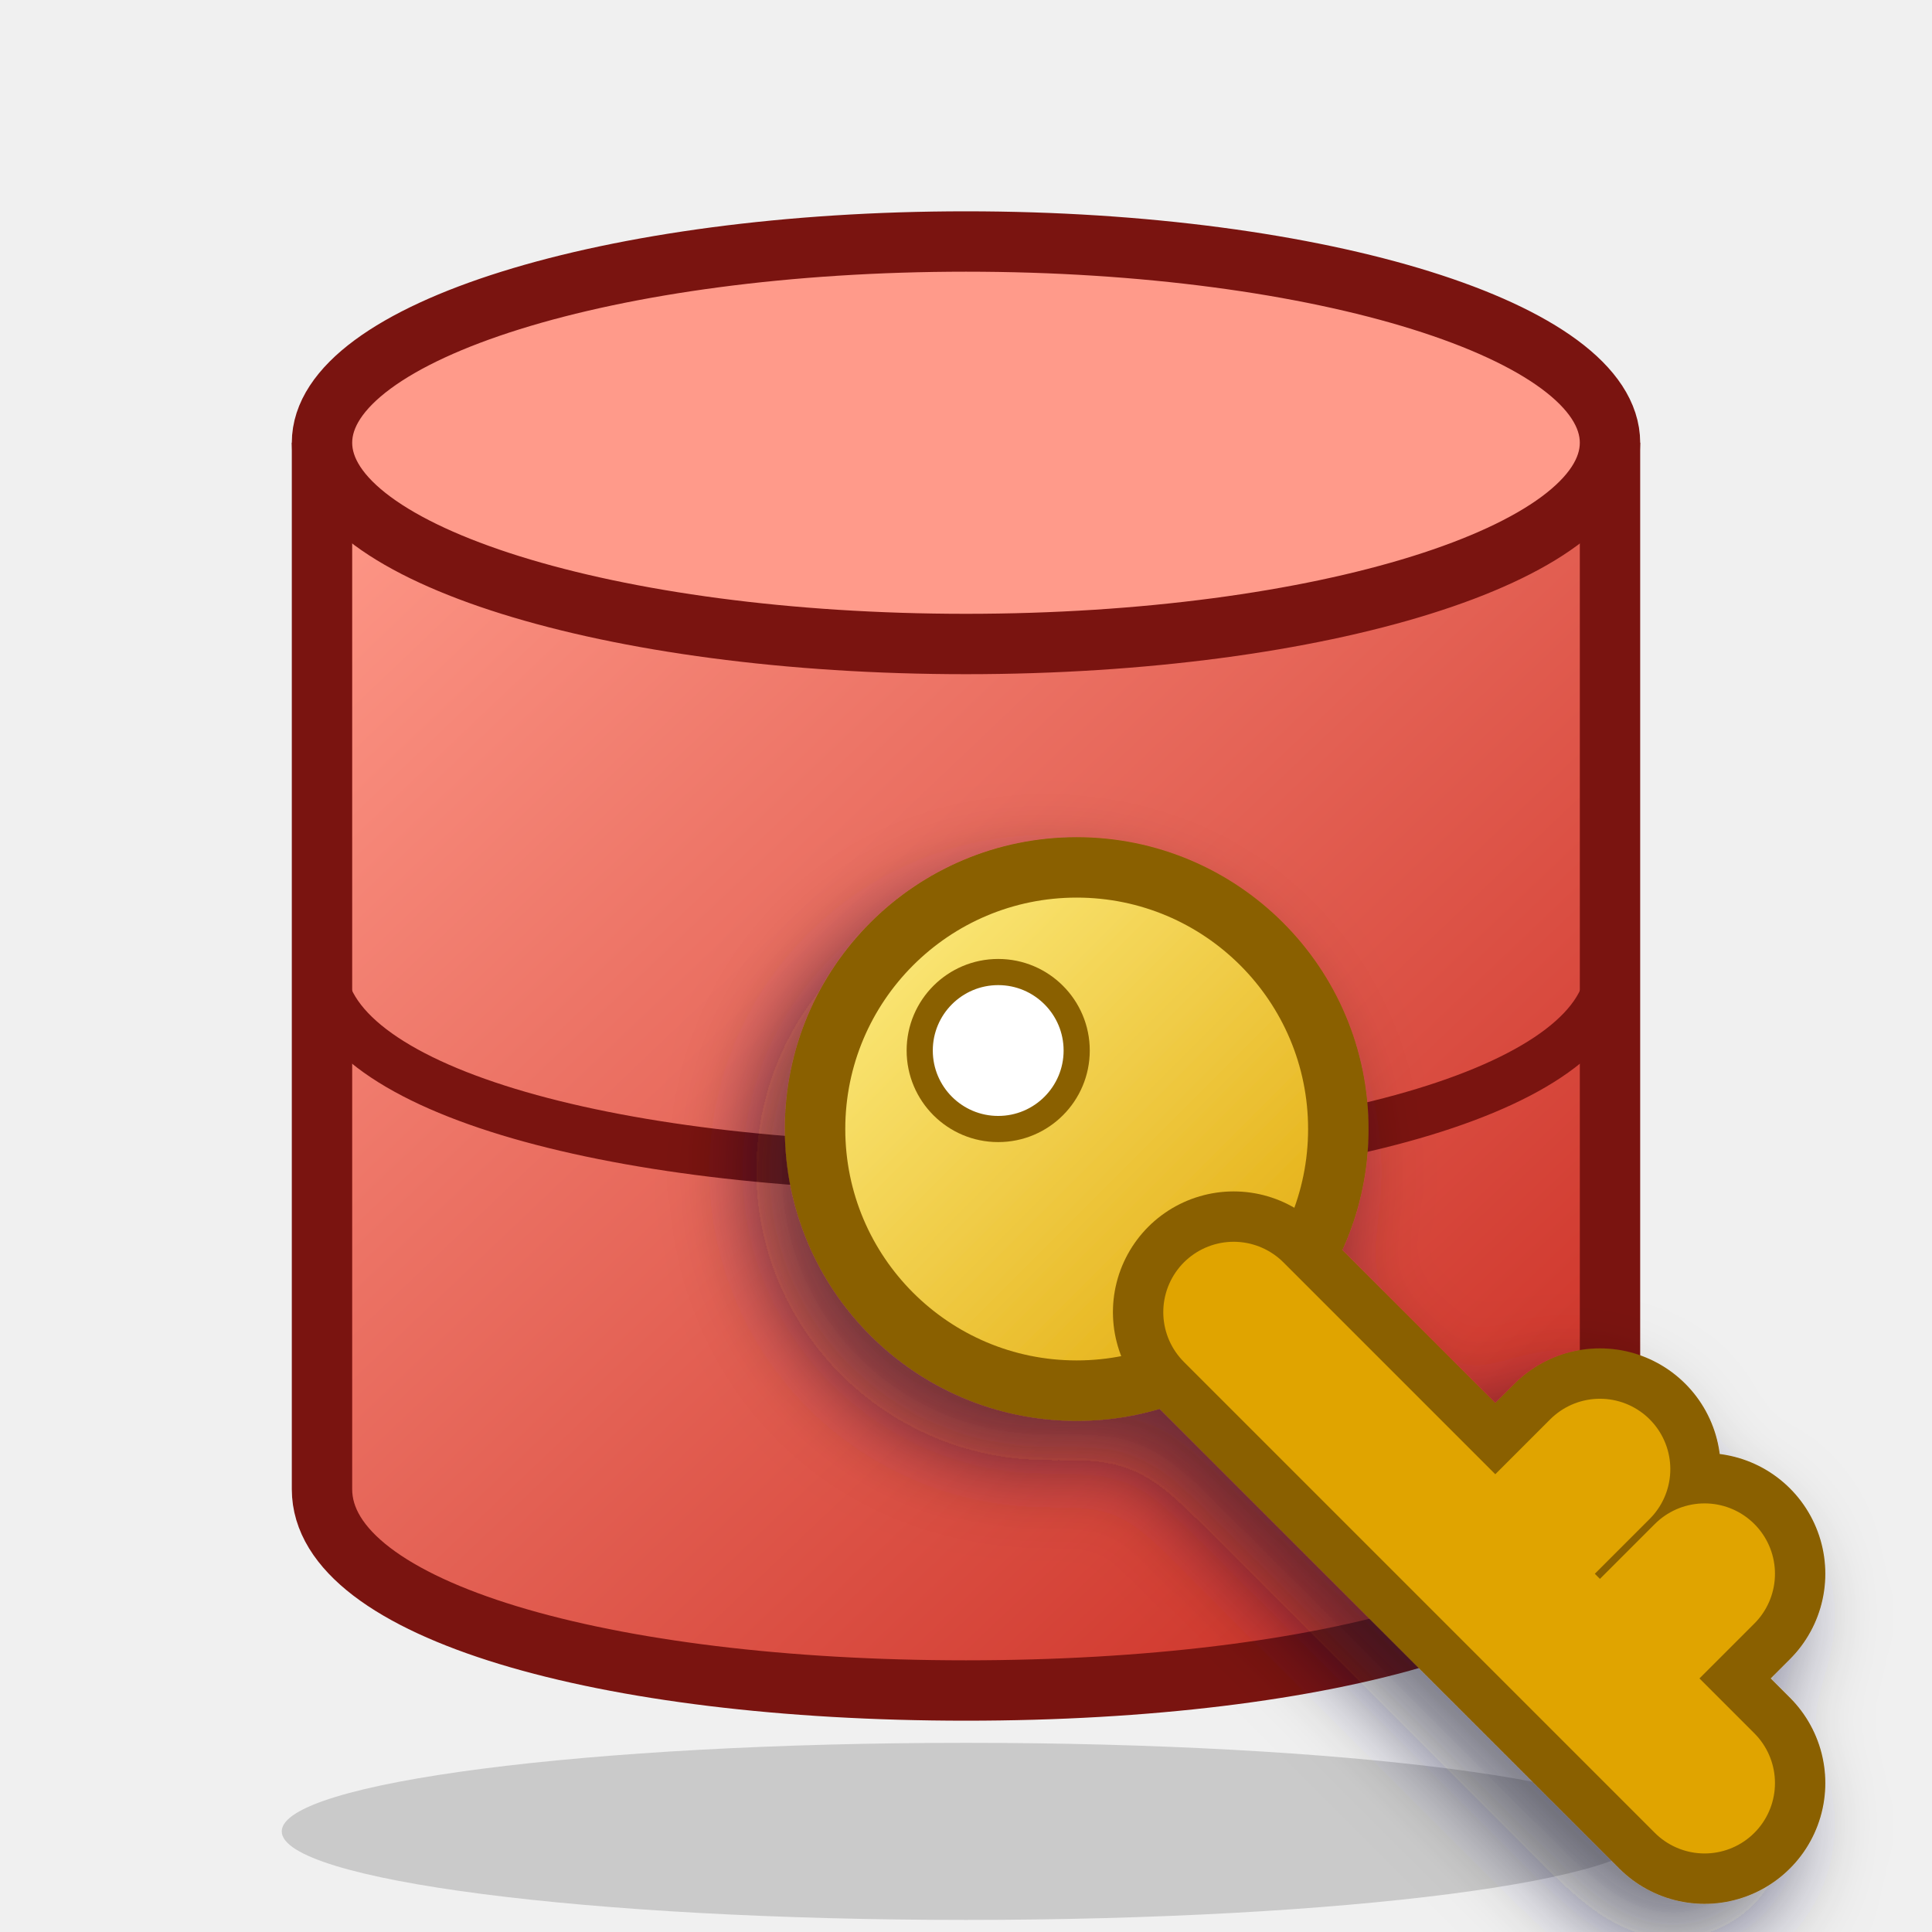
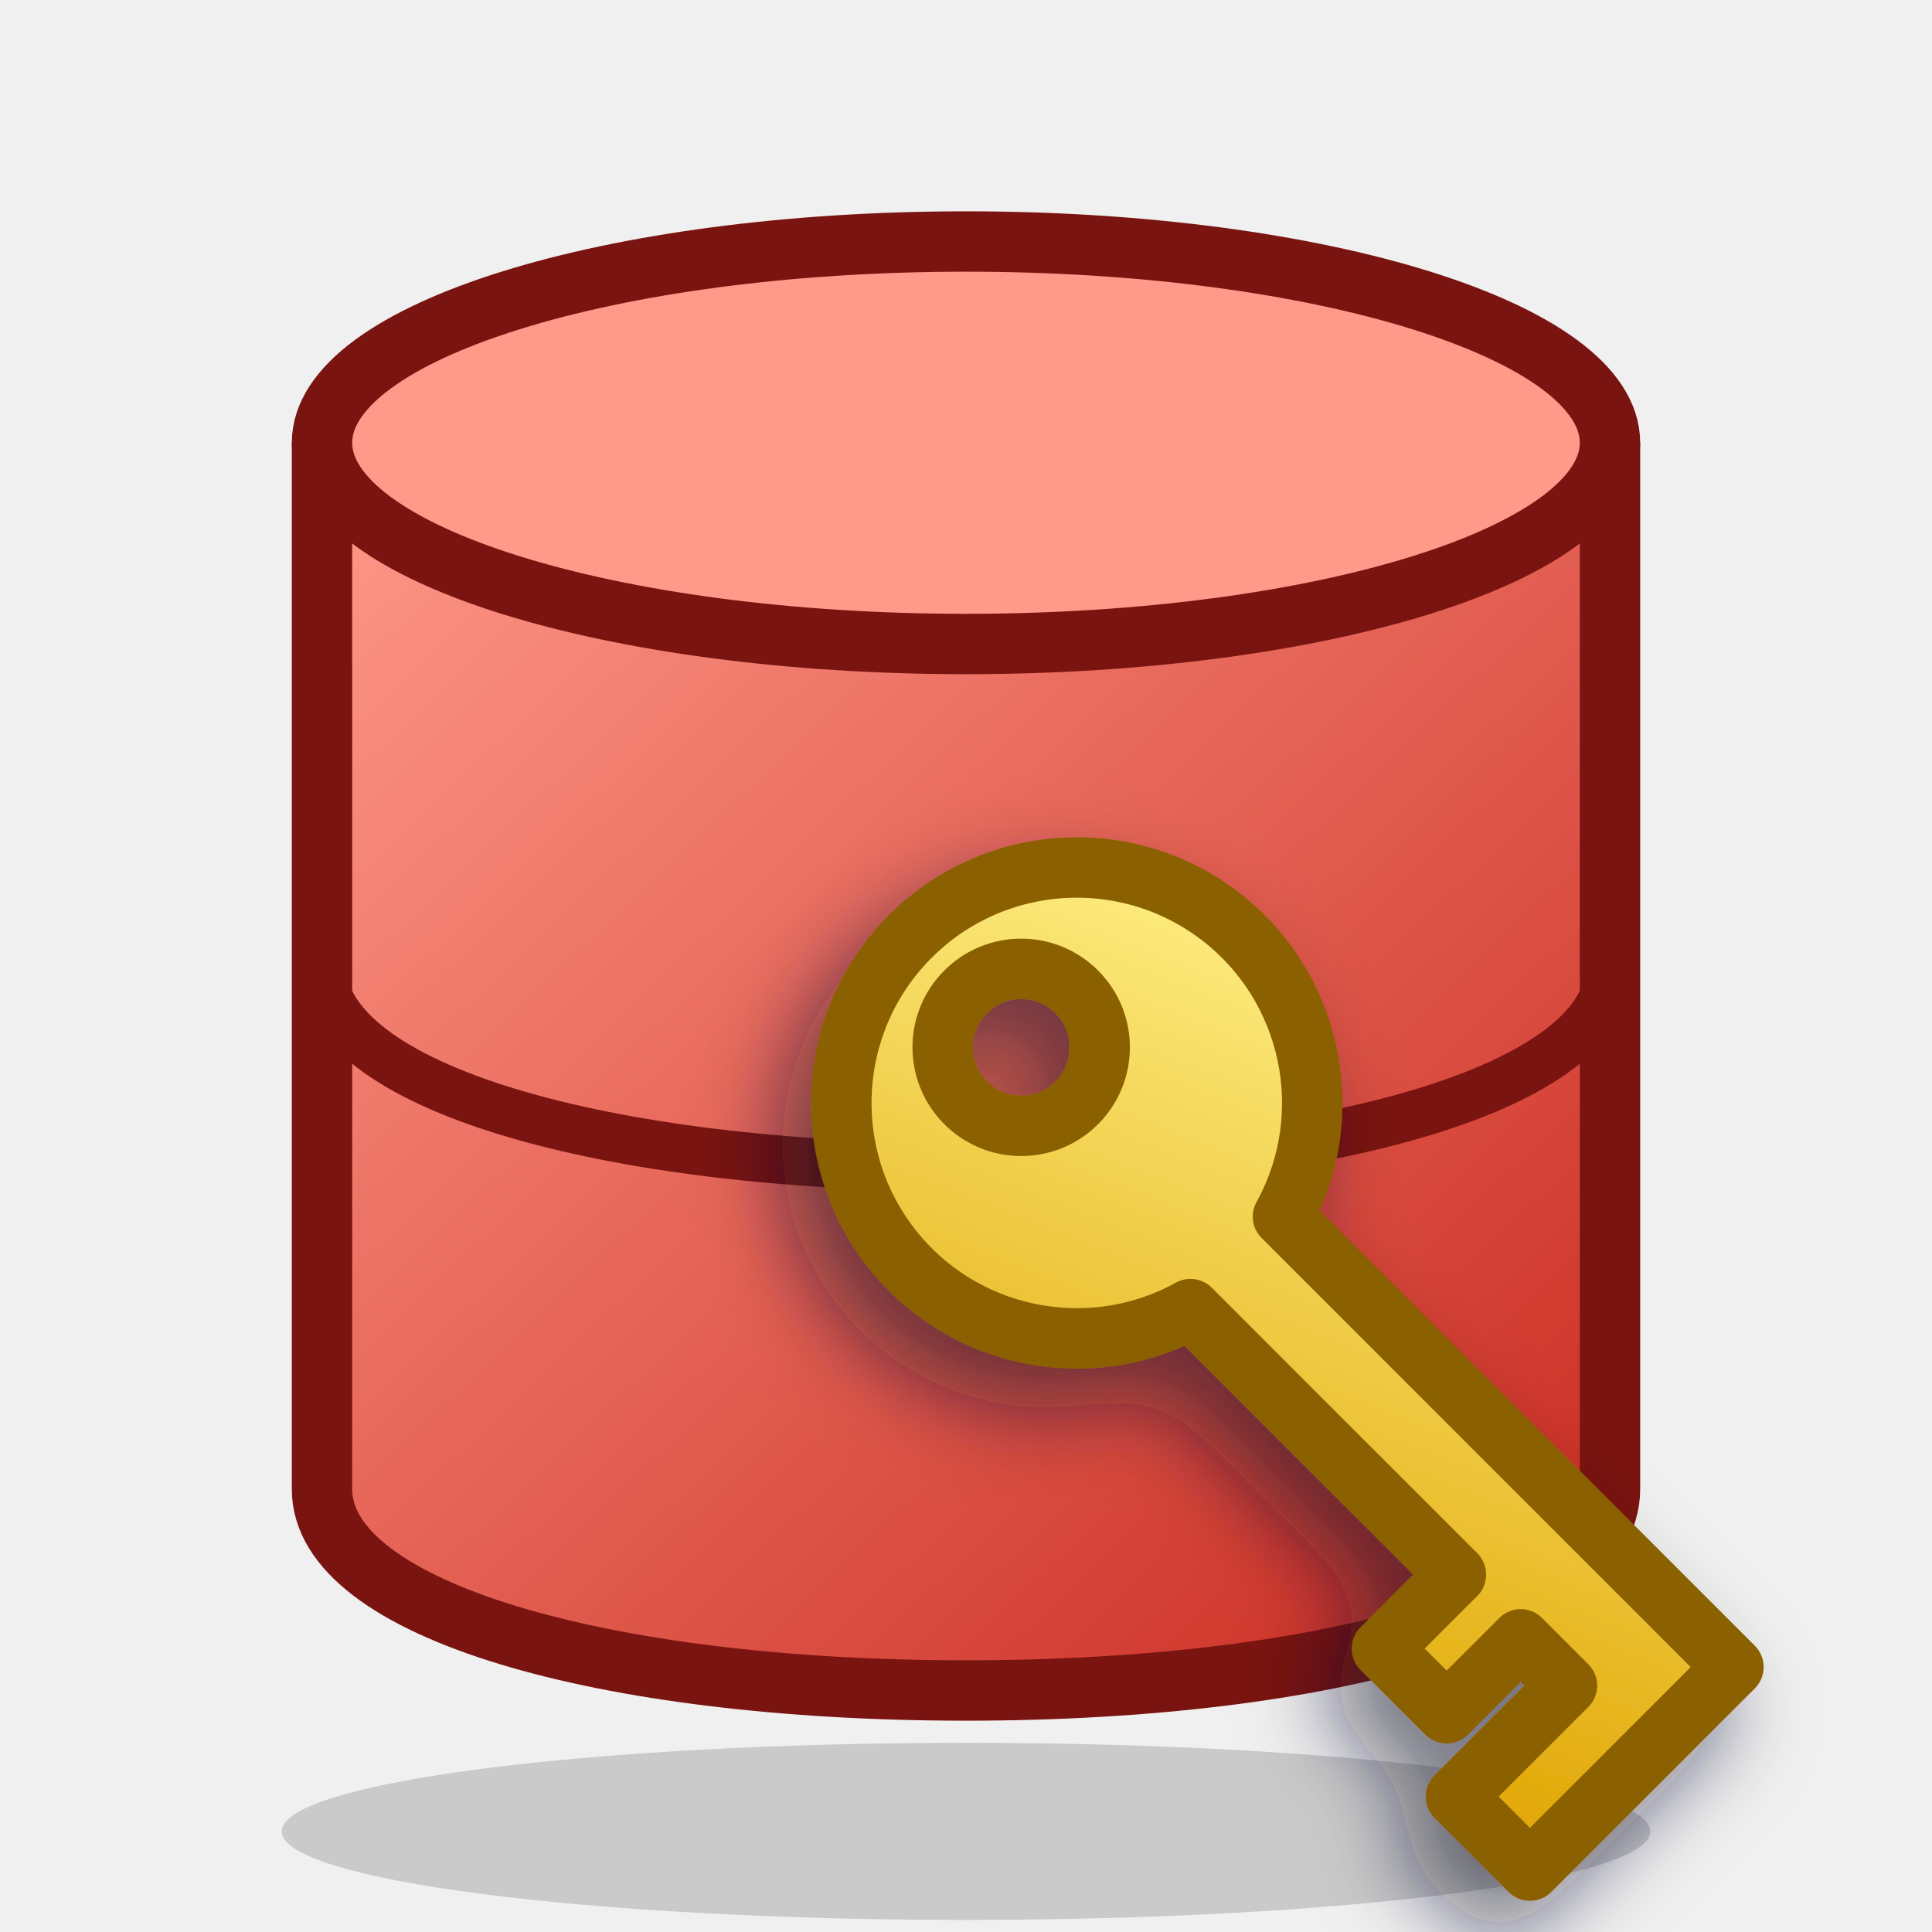
<svg xmlns="http://www.w3.org/2000/svg" viewBox="0 0 48 48" width="48" height="48" class="xp-ic" aria-hidden="true">
  <defs>
    <linearGradient id="i22g1" x1="0" y1="0" x2="1" y2="1">
      <stop offset="0" stop-color="#ff9a8a" />
      <stop offset="1" stop-color="#c8281e" />
    </linearGradient>
    <filter id="i22sh" x="-30%" y="-30%" width="160%" height="160%">
      <feDropShadow dx="-1.2" dy="1.6" stdDeviation="1.6" flood-color="#0b1a33" flood-opacity=".55" />
    </filter>
    <linearGradient id="i22g2" x1="0" y1="0" x2="1" y2="1">
      <stop offset="0" stop-color="#fff28a" />
      <stop offset="1" stop-color="#e0a400" />
    </linearGradient>
  </defs>
  <ellipse cx="24" cy="45.5" rx="17" ry="2.2" fill="#000" opacity=".16" />
  <path d="M8 11v26c0 3 7 5 16.0 5s16.0-2 16.0-5V11" fill="url(#i22g1)" stroke="#7a1410" stroke-width="1.5" />
  <path d="M8 24.0c0 3 7 5 16.0 5s16.0-2 16.0-5" fill="none" stroke="#7a1410" stroke-width="1.2" />
  <ellipse cx="24.0" cy="11" rx="16.0" ry="5" fill="#ff9a8a" stroke="#7a1410" stroke-width="1.5" />
  <g transform="translate(17 17) scale(.65)" filter="url(#i22sh)">
-     <circle cx="15" cy="17" r="10" fill="url(#i22g2)" stroke="#8a6100" stroke-width="2.31" />
-     <circle cx="12" cy="14" r="3" fill="#fff" stroke="#8a6100" />
-     <path d="M21 24l18 18M31 34l4-4M35 38l4-4" stroke="#8a6100" stroke-width="9.23" stroke-linecap="round" />
-     <path d="M21 24l18 18M31 34l4-4M35 38l4-4" stroke="#e0a400" stroke-width="5.38" stroke-linecap="round" />
+     <g transform="translate(15 16) rotate(45)">
+       <path d="M8.65 -2.5H33V8.5H29V2.5H26.5V6.5H23V2.5H8.65A9 9 0 1 1 8.65 -2.5ZM-6 0a3 3 0 1 0 6 0a3 3 0 1 0 -6 0Z" fill="url(#i22g2)" fill-rule="evenodd" stroke="#8a6100" stroke-width="2.31" stroke-linejoin="round" />
+     </g>
  </g>
</svg>
